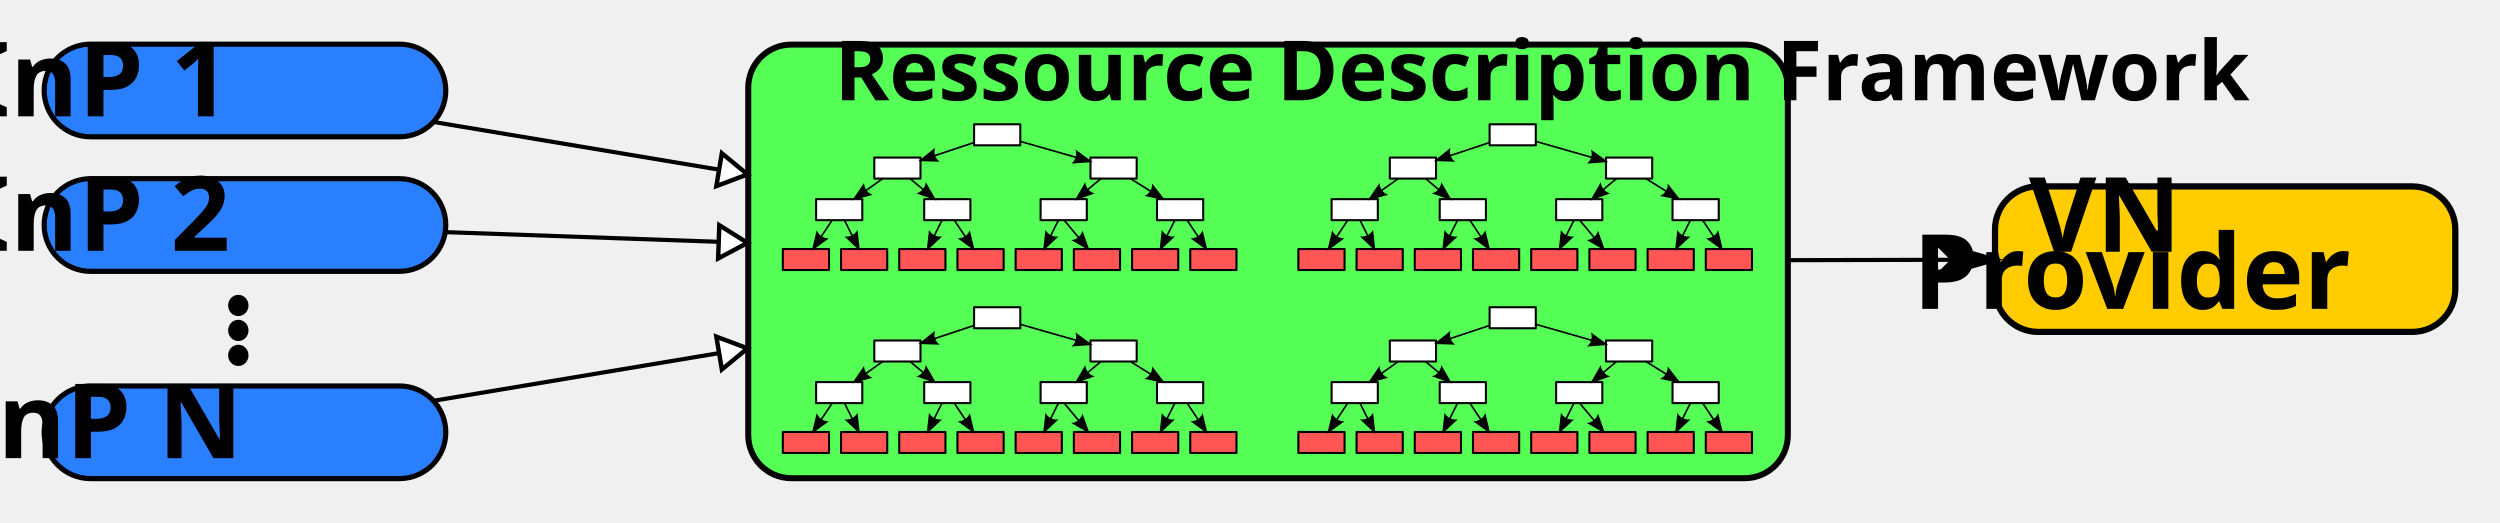
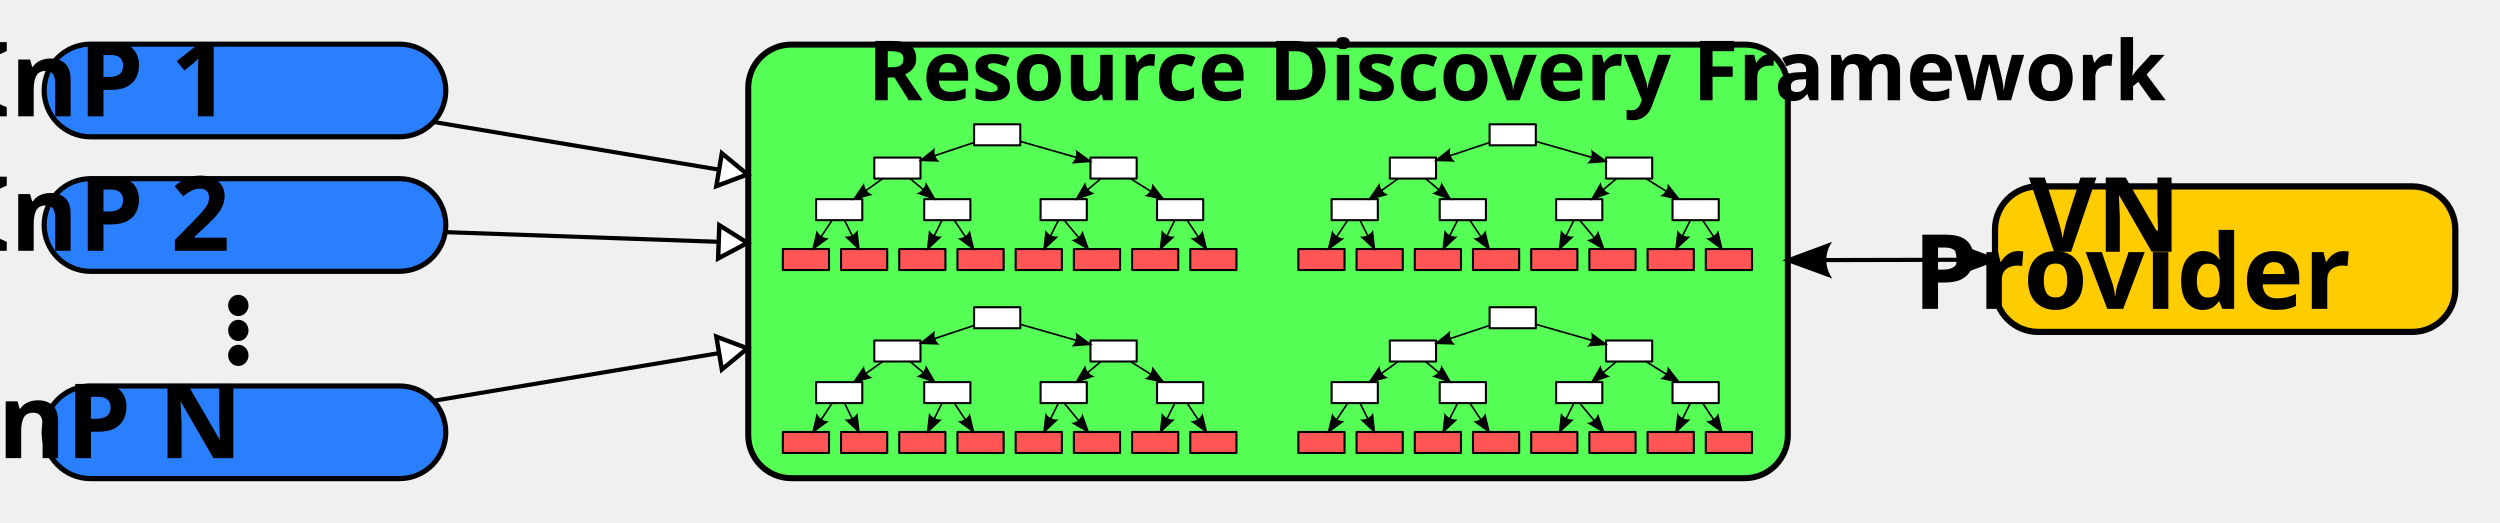
<svg xmlns="http://www.w3.org/2000/svg" width="601.321" height="125.739" id="svg2" version="1.1">
  <defs id="defs4">
+     <marker orient="auto" refY="0.0" refX="0.0" id="Arrow2Lstart" style="overflow:visible">
+       <path id="path4916" style="font-size:12.0;fill-rule:evenodd;stroke-width:0.625;stroke-linejoin:round" d="M 8.719,4.034 L -2.207,0.016 L 8.719,-4.002 C 6.973,-1.63 6.983,1.616 8.719,4.034 z " transform="scale(1.1) translate(1,0)" />
+     </marker>
    <marker orient="auto" refY="0" refX="0" id="Arrow1Lstart" style="overflow:visible">
      <path id="path4013" d="M 0,0 5,-5 -12.5,0 5,5 0,0 z" style="fill-rule:evenodd;stroke:#000000;stroke-width:1pt;marker-start:none" transform="matrix(0.8,0,0,0.8,10,0)" />
    </marker>
    <marker orient="auto" refY="0" refX="0" id="EmptyTriangleOutL" style="overflow:visible">
      <path id="path4174" d="m 5.77,0 -8.65,5 0,-10 8.65,5 z" style="fill:#ffffff;fill-rule:evenodd;stroke:#000000;stroke-width:1pt;marker-start:none" transform="matrix(0.8,0,0,0.8,-4.8,0)" />
    </marker>
    <marker orient="auto" refY="0" refX="0" id="EmptyDiamondL" style="overflow:visible">
      <path id="path4120" d="M 0,-7.071 -7.071,0 0,7.071 7.071,0 0,-7.071 z" style="fill:#ffffff;fill-rule:evenodd;stroke:#000000;stroke-width:1pt;marker-start:none" transform="scale(0.8,0.8)" />
    </marker>
    <marker orient="auto" refY="0" refX="0" id="Arrow2Lend" style="overflow:visible">
      <path id="path4034" style="font-size:12px;fill-rule:evenodd;stroke-width:0.625;stroke-linejoin:round" d="M 8.719,4.034 -2.207,0.016 8.719,-4.002 c -1.745,2.372 -1.735,5.617 -6e-7,8.035 z" transform="matrix(-1.1,0,0,-1.1,-1.1,0)" />
    </marker>
  </defs>
  <g id="layer1" transform="translate(5,-18.81419)">
    <g id="g2991" transform="translate(-9.309248,0)">
      <rect ry="11.141" y="29.435" x="14.93" height="22.283" width="96.604" id="rect2985" style="fill:#2a7fff;fill-opacity:1;stroke:#000000;stroke-width:1.242;stroke-linejoin:round;stroke-miterlimit:4;stroke-opacity:1;stroke-dasharray:none;stroke-dashoffset:0" />
      <text id="text2987" y="46.791" x="64.742" style="font-size:40px;font-style:normal;font-variant:normal;font-weight:bold;font-stretch:normal;text-align:center;line-height:125%;letter-spacing:0px;word-spacing:0px;text-anchor:middle;fill:#000000;fill-opacity:1;stroke:none;font-family:Adobe Arabic;-inkscape-font-specification:Adobe Arabic Bold" xml:space="preserve">
        <tspan style="font-size:25px" y="46.791" x="64.742" id="tspan2989">InP 1</tspan>
      </text>
    </g>
    <g transform="translate(-9.309248,32.35714)" id="g2991-1">
      <rect ry="11.141" y="29.435" x="14.93" height="22.283" width="96.604" id="rect2985-7" style="fill:#2a7fff;fill-opacity:1;stroke:#000000;stroke-width:1.242;stroke-linejoin:round;stroke-miterlimit:4;stroke-opacity:1;stroke-dasharray:none;stroke-dashoffset:0" />
      <text id="text2987-4" y="46.791" x="64.742" style="font-size:40px;font-style:normal;font-variant:normal;font-weight:bold;font-stretch:normal;text-align:center;line-height:125%;letter-spacing:0px;word-spacing:0px;text-anchor:middle;fill:#000000;fill-opacity:1;stroke:none;font-family:Adobe Arabic;-inkscape-font-specification:Adobe Arabic Bold" xml:space="preserve">
        <tspan style="font-size:25px" y="46.791" x="64.742" id="tspan2989-0">InP 2</tspan>
      </text>
    </g>
    <g transform="translate(-9.309248,82.21429)" id="g2991-9">
      <rect ry="11.141" y="29.435" x="14.93" height="22.283" width="96.604" id="rect2985-4" style="fill:#2a7fff;fill-opacity:1;stroke:#000000;stroke-width:1.242;stroke-linejoin:round;stroke-miterlimit:4;stroke-opacity:1;stroke-dasharray:none;stroke-dashoffset:0" />
      <text id="text2987-8" y="46.791" x="64.742" style="font-size:40px;font-style:normal;font-variant:normal;font-weight:bold;font-stretch:normal;text-align:center;line-height:125%;letter-spacing:0px;word-spacing:0px;text-anchor:middle;fill:#000000;fill-opacity:1;stroke:none;font-family:Adobe Arabic;-inkscape-font-specification:Adobe Arabic Bold" xml:space="preserve">
        <tspan style="font-size:25px" y="46.791" x="64.742" id="tspan2989-8">InP N</tspan>
      </text>
    </g>
    <path style="fill:#000000;fill-opacity:1;stroke:#000000;stroke-width:1.5;stroke-linejoin:round;stroke-miterlimit:4;stroke-opacity:1;stroke-dasharray:none;stroke-dashoffset:0" id="path3036" d="m 159.286,100.219 c 0,1.972 -2.079,3.571 -4.643,3.571 -2.564,0 -4.643,-1.599 -4.643,-3.571 0,-1.972 2.079,-3.571 4.643,-3.571 2.564,0 4.643,1.599 4.643,3.571 z" transform="matrix(0.4547117,0,0,0.5911253,-17.99686,33.04516)" />
    <path transform="matrix(0.4547117,0,0,0.5911253,-17.99686,39.04516)" d="m 159.286,100.219 c 0,1.972 -2.079,3.571 -4.643,3.571 -2.564,0 -4.643,-1.599 -4.643,-3.571 0,-1.972 2.079,-3.571 4.643,-3.571 2.564,0 4.643,1.599 4.643,3.571 z" id="path3056" style="fill:#000000;fill-opacity:1;stroke:#000000;stroke-width:1.5;stroke-linejoin:round;stroke-miterlimit:4;stroke-opacity:1;stroke-dasharray:none;stroke-dashoffset:0" />
    <path style="fill:#000000;fill-opacity:1;stroke:#000000;stroke-width:1.5;stroke-linejoin:round;stroke-miterlimit:4;stroke-opacity:1;stroke-dasharray:none;stroke-dashoffset:0" id="path3058" d="m 159.286,100.219 c 0,1.972 -2.079,3.571 -4.643,3.571 -2.564,0 -4.643,-1.599 -4.643,-3.571 0,-1.972 2.079,-3.571 4.643,-3.571 2.564,0 4.643,1.599 4.643,3.571 z" transform="matrix(0.4547117,0,0,0.5911253,-17.99686,45.04516)" />
    <rect style="fill:#55ff55;fill-opacity:1;stroke:#000000;stroke-width:1.447;stroke-linejoin:round;stroke-miterlimit:4;stroke-opacity:1;stroke-dasharray:none;stroke-dashoffset:0" id="rect3090" width="250.053" height="104.292" x="174.973" y="29.538" ry="10.361" />
    <path style="fill:none;stroke:#000000;stroke-width:1px;stroke-linecap:butt;stroke-linejoin:miter;stroke-opacity:1;marker-end:url(#EmptyTriangleOutL);display:inline" d="M 99.268,48.151 174.973,60.798" id="path3124" />
    <path style="fill:none;stroke:#000000;stroke-width:1px;stroke-linecap:butt;stroke-linejoin:miter;stroke-opacity:1;marker-end:url(#EmptyTriangleOutL);display:inline" d="m 102.095,74.647 72.878,2.591" id="path3126" />
    <rect style="fill:#ffffff;fill-opacity:1;stroke:#000000;stroke-width:0.5;stroke-linejoin:round;stroke-miterlimit:4;stroke-opacity:1;stroke-dasharray:none;stroke-dashoffset:0" id="rect3130" width="11.112" height="5.051" x="229.293" y="48.715" ry="2.525" rx="0" />
    <rect rx="0" ry="2.525" y="56.715" x="205.293" height="5.051" width="11.112" id="rect3936" style="fill:#ffffff;fill-opacity:1;stroke:#000000;stroke-width:0.5;stroke-linejoin:round;stroke-miterlimit:4;stroke-opacity:1;stroke-dasharray:none;stroke-dashoffset:0" />
    <rect style="fill:#ffffff;fill-opacity:1;stroke:#000000;stroke-width:0.5;stroke-linejoin:round;stroke-miterlimit:4;stroke-opacity:1;stroke-dasharray:none;stroke-dashoffset:0" id="rect3938" width="11.112" height="5.051" x="257.293" y="56.715" ry="2.525" rx="0" />
    <rect rx="0" ry="2.525" y="66.715" x="273.293" height="5.051" width="11.112" id="rect3940" style="fill:#ffffff;fill-opacity:1;stroke:#000000;stroke-width:0.5;stroke-linejoin:round;stroke-miterlimit:4;stroke-opacity:1;stroke-dasharray:none;stroke-dashoffset:0" />
    <rect style="fill:#ffffff;fill-opacity:1;stroke:#000000;stroke-width:0.5;stroke-linejoin:round;stroke-miterlimit:4;stroke-opacity:1;stroke-dasharray:none;stroke-dashoffset:0" id="rect3942" width="11.112" height="5.051" x="191.293" y="66.715" ry="2.525" rx="0" />
    <rect rx="0" ry="2.525" y="66.715" x="217.293" height="5.051" width="11.112" id="rect3962" style="fill:#ffffff;fill-opacity:1;stroke:#000000;stroke-width:0.5;stroke-linejoin:round;stroke-miterlimit:4;stroke-opacity:1;stroke-dasharray:none;stroke-dashoffset:0" />
    <rect style="fill:#ffffff;fill-opacity:1;stroke:#000000;stroke-width:0.5;stroke-linejoin:round;stroke-miterlimit:4;stroke-opacity:1;stroke-dasharray:none;stroke-dashoffset:0" id="rect3964" width="11.112" height="5.051" x="245.293" y="66.715" ry="2.525" rx="0" />
    <rect rx="0" ry="2.525" y="78.715" x="183.293" height="5.051" width="11.112" id="rect3966" style="fill:#ff5555;fill-opacity:1;stroke:#000000;stroke-width:0.5;stroke-linejoin:round;stroke-miterlimit:4;stroke-opacity:1;stroke-dasharray:none;stroke-dashoffset:0" />
    <rect style="fill:#ff5555;fill-opacity:1;stroke:#000000;stroke-width:0.5;stroke-linejoin:round;stroke-miterlimit:4;stroke-opacity:1;stroke-dasharray:none;stroke-dashoffset:0" id="rect3968" width="11.112" height="5.051" x="197.293" y="78.715" ry="2.525" rx="0" />
    <rect rx="0" ry="2.525" y="78.715" x="211.293" height="5.051" width="11.112" id="rect3970" style="fill:#ff5555;fill-opacity:1;stroke:#000000;stroke-width:0.5;stroke-linejoin:round;stroke-miterlimit:4;stroke-opacity:1;stroke-dasharray:none;stroke-dashoffset:0" />
    <rect style="fill:#ff5555;fill-opacity:1;stroke:#000000;stroke-width:0.5;stroke-linejoin:round;stroke-miterlimit:4;stroke-opacity:1;stroke-dasharray:none;stroke-dashoffset:0" id="rect3972" width="11.112" height="5.051" x="225.293" y="78.715" ry="2.525" rx="0" />
    <rect rx="0" ry="2.525" y="78.715" x="239.293" height="5.051" width="11.112" id="rect3974" style="fill:#ff5555;fill-opacity:1;stroke:#000000;stroke-width:0.5;stroke-linejoin:round;stroke-miterlimit:4;stroke-opacity:1;stroke-dasharray:none;stroke-dashoffset:0" />
    <rect style="fill:#ff5555;fill-opacity:1;stroke:#000000;stroke-width:0.5;stroke-linejoin:round;stroke-miterlimit:4;stroke-opacity:1;stroke-dasharray:none;stroke-dashoffset:0" id="rect3976" width="11.112" height="5.051" x="253.293" y="78.715" ry="2.525" rx="0" />
    <rect rx="0" ry="2.525" y="78.715" x="267.293" height="5.051" width="11.112" id="rect3978" style="fill:#ff5555;fill-opacity:1;stroke:#000000;stroke-width:0.5;stroke-linejoin:round;stroke-miterlimit:4;stroke-opacity:1;stroke-dasharray:none;stroke-dashoffset:0" />
    <rect style="fill:#ff5555;fill-opacity:1;stroke:#000000;stroke-width:0.5;stroke-linejoin:round;stroke-miterlimit:4;stroke-opacity:1;stroke-dasharray:none;stroke-dashoffset:0" id="rect3980" width="11.112" height="5.051" x="281.293" y="78.715" ry="2.525" rx="0" />
    <path style="fill:none;stroke:#000000;stroke-width:0.4;stroke-linecap:butt;stroke-linejoin:miter;stroke-miterlimit:4;stroke-opacity:1;stroke-dasharray:none;marker-end:url(#Arrow2Lend)" d="m 229.293,53.092 -12.888,4.296" id="path3982" />
    <path style="fill:none;stroke:#000000;stroke-width:0.4;stroke-linecap:butt;stroke-linejoin:miter;stroke-miterlimit:4;stroke-opacity:1;stroke-dasharray:none;marker-end:url(#Arrow2Lend)" d="m 240.405,52.827 16.888,4.825" id="path3984" />
    <path style="fill:none;stroke:#000000;stroke-width:0.4;stroke-linecap:butt;stroke-linejoin:miter;stroke-miterlimit:4;stroke-opacity:1;stroke-dasharray:none;marker-end:url(#Arrow2Lend)" d="m 207.314,61.765 -6.929,4.949" id="path3986" />
    <path style="fill:none;stroke:#000000;stroke-width:0.4;stroke-linecap:butt;stroke-linejoin:miter;stroke-miterlimit:4;stroke-opacity:1;stroke-dasharray:none;marker-end:url(#Arrow2Lend)" d="m 213.879,61.765 5.939,4.949" id="path3988" />
    <path style="fill:none;stroke:#000000;stroke-width:0.4;stroke-linecap:butt;stroke-linejoin:miter;stroke-miterlimit:4;stroke-opacity:1;stroke-dasharray:none;marker-end:url(#Arrow2Lend)" d="m 195.165,71.765 -4.633,6.949" id="path3990" />
    <path style="fill:none;stroke:#000000;stroke-width:0.4;stroke-linecap:butt;stroke-linejoin:miter;stroke-miterlimit:4;stroke-opacity:1;stroke-dasharray:none;marker-end:url(#Arrow2Lend)" d="m 198.112,71.765 3.475,6.949" id="path3992" />
    <path style="fill:none;stroke:#000000;stroke-width:0.4;stroke-linecap:butt;stroke-linejoin:miter;stroke-miterlimit:4;stroke-opacity:1;stroke-dasharray:none;marker-end:url(#Arrow2Lend)" d="m 221.586,71.765 -3.475,6.949" id="path3994" />
    <path style="fill:none;stroke:#000000;stroke-width:0.4;stroke-linecap:butt;stroke-linejoin:miter;stroke-miterlimit:4;stroke-opacity:1;stroke-dasharray:none;marker-end:url(#Arrow2Lend)" d="m 224.533,71.765 4.633,6.949" id="path3996" />
    <path style="fill:none;stroke:#000000;stroke-width:0.4;stroke-linecap:butt;stroke-linejoin:miter;stroke-miterlimit:4;stroke-opacity:1;stroke-dasharray:none;marker-end:url(#Arrow2Lend)" d="m 259.819,61.765 -5.939,4.949" id="path3998" />
    <path style="fill:none;stroke:#000000;stroke-width:0.4;stroke-linecap:butt;stroke-linejoin:miter;stroke-miterlimit:4;stroke-opacity:1;stroke-dasharray:none;marker-end:url(#Arrow2Lend)" d="m 266.89,61.765 7.919,4.949" id="path4000" />
    <path style="fill:none;stroke:#000000;stroke-width:0.4;stroke-linecap:butt;stroke-linejoin:miter;stroke-miterlimit:4;stroke-opacity:1;stroke-dasharray:none;marker-end:url(#Arrow2Lend)" d="m 249.586,71.765 -3.475,6.949" id="path4002" />
    <path style="fill:none;stroke:#000000;stroke-width:0.4;stroke-linecap:butt;stroke-linejoin:miter;stroke-miterlimit:4;stroke-opacity:1;stroke-dasharray:none;marker-end:url(#Arrow2Lend)" d="m 250.954,71.765 5.791,6.949" id="path4004" />
    <path style="fill:none;stroke:#000000;stroke-width:0.4;stroke-linecap:butt;stroke-linejoin:miter;stroke-miterlimit:4;stroke-opacity:1;stroke-dasharray:none;marker-end:url(#Arrow2Lend)" d="m 277.586,71.765 -3.475,6.949" id="path4006" />
    <path style="fill:none;stroke:#000000;stroke-width:0.4;stroke-linecap:butt;stroke-linejoin:miter;stroke-miterlimit:4;stroke-opacity:1;stroke-dasharray:none;marker-end:url(#Arrow2Lend)" d="m 280.533,71.765 4.633,6.949" id="path4008" />
    <rect rx="0" ry="2.525" y="92.715" x="229.293" height="5.051" width="11.112" id="rect4514" style="fill:#ffffff;fill-opacity:1;stroke:#000000;stroke-width:0.5;stroke-linejoin:round;stroke-miterlimit:4;stroke-opacity:1;stroke-dasharray:none;stroke-dashoffset:0" />
    <rect style="fill:#ffffff;fill-opacity:1;stroke:#000000;stroke-width:0.5;stroke-linejoin:round;stroke-miterlimit:4;stroke-opacity:1;stroke-dasharray:none;stroke-dashoffset:0" id="rect4516" width="11.112" height="5.051" x="205.293" y="100.715" ry="2.525" rx="0" />
    <rect rx="0" ry="2.525" y="100.715" x="257.293" height="5.051" width="11.112" id="rect4518" style="fill:#ffffff;fill-opacity:1;stroke:#000000;stroke-width:0.5;stroke-linejoin:round;stroke-miterlimit:4;stroke-opacity:1;stroke-dasharray:none;stroke-dashoffset:0" />
    <rect style="fill:#ffffff;fill-opacity:1;stroke:#000000;stroke-width:0.5;stroke-linejoin:round;stroke-miterlimit:4;stroke-opacity:1;stroke-dasharray:none;stroke-dashoffset:0" id="rect4520" width="11.112" height="5.051" x="273.293" y="110.715" ry="2.525" rx="0" />
    <rect rx="0" ry="2.525" y="110.715" x="191.293" height="5.051" width="11.112" id="rect4522" style="fill:#ffffff;fill-opacity:1;stroke:#000000;stroke-width:0.5;stroke-linejoin:round;stroke-miterlimit:4;stroke-opacity:1;stroke-dasharray:none;stroke-dashoffset:0" />
    <rect style="fill:#ffffff;fill-opacity:1;stroke:#000000;stroke-width:0.5;stroke-linejoin:round;stroke-miterlimit:4;stroke-opacity:1;stroke-dasharray:none;stroke-dashoffset:0" id="rect4524" width="11.112" height="5.051" x="217.293" y="110.715" ry="2.525" rx="0" />
    <rect rx="0" ry="2.525" y="110.715" x="245.293" height="5.051" width="11.112" id="rect4526" style="fill:#ffffff;fill-opacity:1;stroke:#000000;stroke-width:0.5;stroke-linejoin:round;stroke-miterlimit:4;stroke-opacity:1;stroke-dasharray:none;stroke-dashoffset:0" />
    <rect style="fill:#ff5555;fill-opacity:1;stroke:#000000;stroke-width:0.5;stroke-linejoin:round;stroke-miterlimit:4;stroke-opacity:1;stroke-dasharray:none;stroke-dashoffset:0" id="rect4528" width="11.112" height="5.051" x="183.293" y="122.715" ry="2.525" rx="0" />
    <rect rx="0" ry="2.525" y="122.715" x="197.293" height="5.051" width="11.112" id="rect4530" style="fill:#ff5555;fill-opacity:1;stroke:#000000;stroke-width:0.5;stroke-linejoin:round;stroke-miterlimit:4;stroke-opacity:1;stroke-dasharray:none;stroke-dashoffset:0" />
    <rect style="fill:#ff5555;fill-opacity:1;stroke:#000000;stroke-width:0.5;stroke-linejoin:round;stroke-miterlimit:4;stroke-opacity:1;stroke-dasharray:none;stroke-dashoffset:0" id="rect4532" width="11.112" height="5.051" x="211.293" y="122.715" ry="2.525" rx="0" />
    <rect rx="0" ry="2.525" y="122.715" x="225.293" height="5.051" width="11.112" id="rect4534" style="fill:#ff5555;fill-opacity:1;stroke:#000000;stroke-width:0.5;stroke-linejoin:round;stroke-miterlimit:4;stroke-opacity:1;stroke-dasharray:none;stroke-dashoffset:0" />
    <rect style="fill:#ff5555;fill-opacity:1;stroke:#000000;stroke-width:0.5;stroke-linejoin:round;stroke-miterlimit:4;stroke-opacity:1;stroke-dasharray:none;stroke-dashoffset:0" id="rect4536" width="11.112" height="5.051" x="239.293" y="122.715" ry="2.525" rx="0" />
    <rect rx="0" ry="2.525" y="122.715" x="253.293" height="5.051" width="11.112" id="rect4538" style="fill:#ff5555;fill-opacity:1;stroke:#000000;stroke-width:0.5;stroke-linejoin:round;stroke-miterlimit:4;stroke-opacity:1;stroke-dasharray:none;stroke-dashoffset:0" />
    <rect style="fill:#ff5555;fill-opacity:1;stroke:#000000;stroke-width:0.5;stroke-linejoin:round;stroke-miterlimit:4;stroke-opacity:1;stroke-dasharray:none;stroke-dashoffset:0" id="rect4540" width="11.112" height="5.051" x="267.293" y="122.715" ry="2.525" rx="0" />
    <rect rx="0" ry="2.525" y="122.715" x="281.293" height="5.051" width="11.112" id="rect4542" style="fill:#ff5555;fill-opacity:1;stroke:#000000;stroke-width:0.5;stroke-linejoin:round;stroke-miterlimit:4;stroke-opacity:1;stroke-dasharray:none;stroke-dashoffset:0" />
    <path id="path4544" d="m 229.293,97.092 -12.888,4.296" style="fill:none;stroke:#000000;stroke-width:0.4;stroke-linecap:butt;stroke-linejoin:miter;stroke-miterlimit:4;stroke-opacity:1;stroke-dasharray:none;marker-end:url(#Arrow2Lend)" />
    <path id="path4546" d="m 240.405,96.827 16.888,4.825" style="fill:none;stroke:#000000;stroke-width:0.4;stroke-linecap:butt;stroke-linejoin:miter;stroke-miterlimit:4;stroke-opacity:1;stroke-dasharray:none;marker-end:url(#Arrow2Lend)" />
    <path id="path4548" d="m 207.314,105.765 -6.929,4.949" style="fill:none;stroke:#000000;stroke-width:0.4;stroke-linecap:butt;stroke-linejoin:miter;stroke-miterlimit:4;stroke-opacity:1;stroke-dasharray:none;marker-end:url(#Arrow2Lend)" />
    <path id="path4550" d="m 213.879,105.765 5.939,4.949" style="fill:none;stroke:#000000;stroke-width:0.4;stroke-linecap:butt;stroke-linejoin:miter;stroke-miterlimit:4;stroke-opacity:1;stroke-dasharray:none;marker-end:url(#Arrow2Lend)" />
    <path id="path4552" d="m 195.165,115.765 -4.633,6.949" style="fill:none;stroke:#000000;stroke-width:0.4;stroke-linecap:butt;stroke-linejoin:miter;stroke-miterlimit:4;stroke-opacity:1;stroke-dasharray:none;marker-end:url(#Arrow2Lend)" />
    <path id="path4554" d="m 198.112,115.765 3.475,6.949" style="fill:none;stroke:#000000;stroke-width:0.4;stroke-linecap:butt;stroke-linejoin:miter;stroke-miterlimit:4;stroke-opacity:1;stroke-dasharray:none;marker-end:url(#Arrow2Lend)" />
    <path id="path4556" d="m 221.586,115.765 -3.475,6.949" style="fill:none;stroke:#000000;stroke-width:0.4;stroke-linecap:butt;stroke-linejoin:miter;stroke-miterlimit:4;stroke-opacity:1;stroke-dasharray:none;marker-end:url(#Arrow2Lend)" />
    <path id="path4558" d="m 224.533,115.765 4.633,6.949" style="fill:none;stroke:#000000;stroke-width:0.4;stroke-linecap:butt;stroke-linejoin:miter;stroke-miterlimit:4;stroke-opacity:1;stroke-dasharray:none;marker-end:url(#Arrow2Lend)" />
    <path id="path4560" d="m 259.819,105.765 -5.939,4.949" style="fill:none;stroke:#000000;stroke-width:0.4;stroke-linecap:butt;stroke-linejoin:miter;stroke-miterlimit:4;stroke-opacity:1;stroke-dasharray:none;marker-end:url(#Arrow2Lend)" />
    <path id="path4562" d="m 266.89,105.765 7.919,4.949" style="fill:none;stroke:#000000;stroke-width:0.4;stroke-linecap:butt;stroke-linejoin:miter;stroke-miterlimit:4;stroke-opacity:1;stroke-dasharray:none;marker-end:url(#Arrow2Lend)" />
    <path id="path4564" d="m 249.586,115.765 -3.475,6.949" style="fill:none;stroke:#000000;stroke-width:0.4;stroke-linecap:butt;stroke-linejoin:miter;stroke-miterlimit:4;stroke-opacity:1;stroke-dasharray:none;marker-end:url(#Arrow2Lend)" />
    <path id="path4566" d="m 250.954,115.765 5.791,6.949" style="fill:none;stroke:#000000;stroke-width:0.4;stroke-linecap:butt;stroke-linejoin:miter;stroke-miterlimit:4;stroke-opacity:1;stroke-dasharray:none;marker-end:url(#Arrow2Lend)" />
    <path id="path4568" d="m 277.586,115.765 -3.475,6.949" style="fill:none;stroke:#000000;stroke-width:0.4;stroke-linecap:butt;stroke-linejoin:miter;stroke-miterlimit:4;stroke-opacity:1;stroke-dasharray:none;marker-end:url(#Arrow2Lend)" />
    <path id="path4570" d="m 280.533,115.765 4.633,6.949" style="fill:none;stroke:#000000;stroke-width:0.4;stroke-linecap:butt;stroke-linejoin:miter;stroke-miterlimit:4;stroke-opacity:1;stroke-dasharray:none;marker-end:url(#Arrow2Lend)" />
    <rect style="fill:#ffffff;fill-opacity:1;stroke:#000000;stroke-width:0.5;stroke-linejoin:round;stroke-miterlimit:4;stroke-opacity:1;stroke-dasharray:none;stroke-dashoffset:0" id="rect4574" width="11.112" height="5.051" x="353.293" y="92.715" ry="2.525" rx="0" />
    <rect rx="0" ry="2.525" y="100.715" x="329.293" height="5.051" width="11.112" id="rect4576" style="fill:#ffffff;fill-opacity:1;stroke:#000000;stroke-width:0.5;stroke-linejoin:round;stroke-miterlimit:4;stroke-opacity:1;stroke-dasharray:none;stroke-dashoffset:0" />
    <rect style="fill:#ffffff;fill-opacity:1;stroke:#000000;stroke-width:0.5;stroke-linejoin:round;stroke-miterlimit:4;stroke-opacity:1;stroke-dasharray:none;stroke-dashoffset:0" id="rect4578" width="11.112" height="5.051" x="381.293" y="100.715" ry="2.525" rx="0" />
    <rect rx="0" ry="2.525" y="110.715" x="397.293" height="5.051" width="11.112" id="rect4580" style="fill:#ffffff;fill-opacity:1;stroke:#000000;stroke-width:0.5;stroke-linejoin:round;stroke-miterlimit:4;stroke-opacity:1;stroke-dasharray:none;stroke-dashoffset:0" />
    <rect style="fill:#ffffff;fill-opacity:1;stroke:#000000;stroke-width:0.5;stroke-linejoin:round;stroke-miterlimit:4;stroke-opacity:1;stroke-dasharray:none;stroke-dashoffset:0" id="rect4582" width="11.112" height="5.051" x="315.293" y="110.715" ry="2.525" rx="0" />
    <rect rx="0" ry="2.525" y="110.715" x="341.293" height="5.051" width="11.112" id="rect4584" style="fill:#ffffff;fill-opacity:1;stroke:#000000;stroke-width:0.5;stroke-linejoin:round;stroke-miterlimit:4;stroke-opacity:1;stroke-dasharray:none;stroke-dashoffset:0" />
    <rect style="fill:#ffffff;fill-opacity:1;stroke:#000000;stroke-width:0.5;stroke-linejoin:round;stroke-miterlimit:4;stroke-opacity:1;stroke-dasharray:none;stroke-dashoffset:0" id="rect4586" width="11.112" height="5.051" x="369.293" y="110.715" ry="2.525" rx="0" />
    <rect rx="0" ry="2.525" y="122.715" x="307.293" height="5.051" width="11.112" id="rect4588" style="fill:#ff5555;fill-opacity:1;stroke:#000000;stroke-width:0.5;stroke-linejoin:round;stroke-miterlimit:4;stroke-opacity:1;stroke-dasharray:none;stroke-dashoffset:0" />
    <rect style="fill:#ff5555;fill-opacity:1;stroke:#000000;stroke-width:0.5;stroke-linejoin:round;stroke-miterlimit:4;stroke-opacity:1;stroke-dasharray:none;stroke-dashoffset:0" id="rect4590" width="11.112" height="5.051" x="321.293" y="122.715" ry="2.525" rx="0" />
    <rect rx="0" ry="2.525" y="122.715" x="335.293" height="5.051" width="11.112" id="rect4592" style="fill:#ff5555;fill-opacity:1;stroke:#000000;stroke-width:0.5;stroke-linejoin:round;stroke-miterlimit:4;stroke-opacity:1;stroke-dasharray:none;stroke-dashoffset:0" />
    <rect style="fill:#ff5555;fill-opacity:1;stroke:#000000;stroke-width:0.5;stroke-linejoin:round;stroke-miterlimit:4;stroke-opacity:1;stroke-dasharray:none;stroke-dashoffset:0" id="rect4594" width="11.112" height="5.051" x="349.293" y="122.715" ry="2.525" rx="0" />
    <rect rx="0" ry="2.525" y="122.715" x="363.293" height="5.051" width="11.112" id="rect4596" style="fill:#ff5555;fill-opacity:1;stroke:#000000;stroke-width:0.5;stroke-linejoin:round;stroke-miterlimit:4;stroke-opacity:1;stroke-dasharray:none;stroke-dashoffset:0" />
    <rect style="fill:#ff5555;fill-opacity:1;stroke:#000000;stroke-width:0.5;stroke-linejoin:round;stroke-miterlimit:4;stroke-opacity:1;stroke-dasharray:none;stroke-dashoffset:0" id="rect4598" width="11.112" height="5.051" x="377.293" y="122.715" ry="2.525" rx="0" />
    <rect rx="0" ry="2.525" y="122.715" x="391.293" height="5.051" width="11.112" id="rect4600" style="fill:#ff5555;fill-opacity:1;stroke:#000000;stroke-width:0.5;stroke-linejoin:round;stroke-miterlimit:4;stroke-opacity:1;stroke-dasharray:none;stroke-dashoffset:0" />
    <rect style="fill:#ff5555;fill-opacity:1;stroke:#000000;stroke-width:0.5;stroke-linejoin:round;stroke-miterlimit:4;stroke-opacity:1;stroke-dasharray:none;stroke-dashoffset:0" id="rect4602" width="11.112" height="5.051" x="405.293" y="122.715" ry="2.525" rx="0" />
    <path style="fill:none;stroke:#000000;stroke-width:0.4;stroke-linecap:butt;stroke-linejoin:miter;stroke-miterlimit:4;stroke-opacity:1;stroke-dasharray:none;marker-end:url(#Arrow2Lend)" d="m 353.293,97.092 -12.888,4.296" id="path4604" />
    <path style="fill:none;stroke:#000000;stroke-width:0.4;stroke-linecap:butt;stroke-linejoin:miter;stroke-miterlimit:4;stroke-opacity:1;stroke-dasharray:none;marker-end:url(#Arrow2Lend)" d="m 364.405,96.827 16.888,4.825" id="path4606" />
    <path style="fill:none;stroke:#000000;stroke-width:0.4;stroke-linecap:butt;stroke-linejoin:miter;stroke-miterlimit:4;stroke-opacity:1;stroke-dasharray:none;marker-end:url(#Arrow2Lend)" d="m 331.313,105.765 -6.929,4.949" id="path4608" />
    <path style="fill:none;stroke:#000000;stroke-width:0.4;stroke-linecap:butt;stroke-linejoin:miter;stroke-miterlimit:4;stroke-opacity:1;stroke-dasharray:none;marker-end:url(#Arrow2Lend)" d="m 337.879,105.765 5.939,4.949" id="path4610" />
    <path style="fill:none;stroke:#000000;stroke-width:0.4;stroke-linecap:butt;stroke-linejoin:miter;stroke-miterlimit:4;stroke-opacity:1;stroke-dasharray:none;marker-end:url(#Arrow2Lend)" d="m 319.165,115.765 -4.633,6.949" id="path4612" />
    <path style="fill:none;stroke:#000000;stroke-width:0.4;stroke-linecap:butt;stroke-linejoin:miter;stroke-miterlimit:4;stroke-opacity:1;stroke-dasharray:none;marker-end:url(#Arrow2Lend)" d="m 322.112,115.765 3.475,6.949" id="path4614" />
    <path style="fill:none;stroke:#000000;stroke-width:0.4;stroke-linecap:butt;stroke-linejoin:miter;stroke-miterlimit:4;stroke-opacity:1;stroke-dasharray:none;marker-end:url(#Arrow2Lend)" d="m 345.586,115.765 -3.475,6.949" id="path4616" />
    <path style="fill:none;stroke:#000000;stroke-width:0.4;stroke-linecap:butt;stroke-linejoin:miter;stroke-miterlimit:4;stroke-opacity:1;stroke-dasharray:none;marker-end:url(#Arrow2Lend)" d="m 348.533,115.765 4.633,6.949" id="path4618" />
    <path style="fill:none;stroke:#000000;stroke-width:0.4;stroke-linecap:butt;stroke-linejoin:miter;stroke-miterlimit:4;stroke-opacity:1;stroke-dasharray:none;marker-end:url(#Arrow2Lend)" d="m 383.819,105.765 -5.939,4.949" id="path4620" />
    <path style="fill:none;stroke:#000000;stroke-width:0.4;stroke-linecap:butt;stroke-linejoin:miter;stroke-miterlimit:4;stroke-opacity:1;stroke-dasharray:none;marker-end:url(#Arrow2Lend)" d="m 390.89,105.765 7.919,4.949" id="path4622" />
    <path style="fill:none;stroke:#000000;stroke-width:0.4;stroke-linecap:butt;stroke-linejoin:miter;stroke-miterlimit:4;stroke-opacity:1;stroke-dasharray:none;marker-end:url(#Arrow2Lend)" d="m 373.586,115.765 -3.475,6.949" id="path4624" />
    <path style="fill:none;stroke:#000000;stroke-width:0.4;stroke-linecap:butt;stroke-linejoin:miter;stroke-miterlimit:4;stroke-opacity:1;stroke-dasharray:none;marker-end:url(#Arrow2Lend)" d="m 374.954,115.765 5.791,6.949" id="path4626" />
    <path style="fill:none;stroke:#000000;stroke-width:0.4;stroke-linecap:butt;stroke-linejoin:miter;stroke-miterlimit:4;stroke-opacity:1;stroke-dasharray:none;marker-end:url(#Arrow2Lend)" d="m 401.586,115.765 -3.475,6.949" id="path4628" />
    <path style="fill:none;stroke:#000000;stroke-width:0.4;stroke-linecap:butt;stroke-linejoin:miter;stroke-miterlimit:4;stroke-opacity:1;stroke-dasharray:none;marker-end:url(#Arrow2Lend)" d="m 404.533,115.765 4.633,6.949" id="path4630" />
    <rect rx="0" ry="2.525" y="48.715" x="353.293" height="5.051" width="11.112" id="rect4632" style="fill:#ffffff;fill-opacity:1;stroke:#000000;stroke-width:0.5;stroke-linejoin:round;stroke-miterlimit:4;stroke-opacity:1;stroke-dasharray:none;stroke-dashoffset:0" />
    <rect style="fill:#ffffff;fill-opacity:1;stroke:#000000;stroke-width:0.5;stroke-linejoin:round;stroke-miterlimit:4;stroke-opacity:1;stroke-dasharray:none;stroke-dashoffset:0" id="rect4634" width="11.112" height="5.051" x="329.293" y="56.715" ry="2.525" rx="0" />
    <rect rx="0" ry="2.525" y="56.715" x="381.293" height="5.051" width="11.112" id="rect4636" style="fill:#ffffff;fill-opacity:1;stroke:#000000;stroke-width:0.5;stroke-linejoin:round;stroke-miterlimit:4;stroke-opacity:1;stroke-dasharray:none;stroke-dashoffset:0" />
    <rect style="fill:#ffffff;fill-opacity:1;stroke:#000000;stroke-width:0.5;stroke-linejoin:round;stroke-miterlimit:4;stroke-opacity:1;stroke-dasharray:none;stroke-dashoffset:0" id="rect4638" width="11.112" height="5.051" x="397.293" y="66.715" ry="2.525" rx="0" />
    <rect rx="0" ry="2.525" y="66.715" x="315.293" height="5.051" width="11.112" id="rect4640" style="fill:#ffffff;fill-opacity:1;stroke:#000000;stroke-width:0.5;stroke-linejoin:round;stroke-miterlimit:4;stroke-opacity:1;stroke-dasharray:none;stroke-dashoffset:0" />
    <rect style="fill:#ffffff;fill-opacity:1;stroke:#000000;stroke-width:0.5;stroke-linejoin:round;stroke-miterlimit:4;stroke-opacity:1;stroke-dasharray:none;stroke-dashoffset:0" id="rect4642" width="11.112" height="5.051" x="341.293" y="66.715" ry="2.525" rx="0" />
    <rect rx="0" ry="2.525" y="66.715" x="369.293" height="5.051" width="11.112" id="rect4644" style="fill:#ffffff;fill-opacity:1;stroke:#000000;stroke-width:0.5;stroke-linejoin:round;stroke-miterlimit:4;stroke-opacity:1;stroke-dasharray:none;stroke-dashoffset:0" />
    <rect style="fill:#ff5555;fill-opacity:1;stroke:#000000;stroke-width:0.5;stroke-linejoin:round;stroke-miterlimit:4;stroke-opacity:1;stroke-dasharray:none;stroke-dashoffset:0" id="rect4646" width="11.112" height="5.051" x="307.293" y="78.715" ry="2.525" rx="0" />
    <rect rx="0" ry="2.525" y="78.715" x="321.293" height="5.051" width="11.112" id="rect4648" style="fill:#ff5555;fill-opacity:1;stroke:#000000;stroke-width:0.5;stroke-linejoin:round;stroke-miterlimit:4;stroke-opacity:1;stroke-dasharray:none;stroke-dashoffset:0" />
    <rect style="fill:#ff5555;fill-opacity:1;stroke:#000000;stroke-width:0.5;stroke-linejoin:round;stroke-miterlimit:4;stroke-opacity:1;stroke-dasharray:none;stroke-dashoffset:0" id="rect4650" width="11.112" height="5.051" x="335.293" y="78.715" ry="2.525" rx="0" />
    <rect rx="0" ry="2.525" y="78.715" x="349.293" height="5.051" width="11.112" id="rect4652" style="fill:#ff5555;fill-opacity:1;stroke:#000000;stroke-width:0.5;stroke-linejoin:round;stroke-miterlimit:4;stroke-opacity:1;stroke-dasharray:none;stroke-dashoffset:0" />
    <rect style="fill:#ff5555;fill-opacity:1;stroke:#000000;stroke-width:0.5;stroke-linejoin:round;stroke-miterlimit:4;stroke-opacity:1;stroke-dasharray:none;stroke-dashoffset:0" id="rect4654" width="11.112" height="5.051" x="363.293" y="78.715" ry="2.525" rx="0" />
    <rect rx="0" ry="2.525" y="78.715" x="377.293" height="5.051" width="11.112" id="rect4656" style="fill:#ff5555;fill-opacity:1;stroke:#000000;stroke-width:0.5;stroke-linejoin:round;stroke-miterlimit:4;stroke-opacity:1;stroke-dasharray:none;stroke-dashoffset:0" />
    <rect style="fill:#ff5555;fill-opacity:1;stroke:#000000;stroke-width:0.5;stroke-linejoin:round;stroke-miterlimit:4;stroke-opacity:1;stroke-dasharray:none;stroke-dashoffset:0" id="rect4658" width="11.112" height="5.051" x="391.293" y="78.715" ry="2.525" rx="0" />
    <rect rx="0" ry="2.525" y="78.715" x="405.293" height="5.051" width="11.112" id="rect4660" style="fill:#ff5555;fill-opacity:1;stroke:#000000;stroke-width:0.5;stroke-linejoin:round;stroke-miterlimit:4;stroke-opacity:1;stroke-dasharray:none;stroke-dashoffset:0" />
    <path id="path4662" d="m 353.293,53.092 -12.888,4.296" style="fill:none;stroke:#000000;stroke-width:0.4;stroke-linecap:butt;stroke-linejoin:miter;stroke-miterlimit:4;stroke-opacity:1;stroke-dasharray:none;marker-end:url(#Arrow2Lend)" />
    <path id="path4664" d="m 364.405,52.827 16.888,4.825" style="fill:none;stroke:#000000;stroke-width:0.4;stroke-linecap:butt;stroke-linejoin:miter;stroke-miterlimit:4;stroke-opacity:1;stroke-dasharray:none;marker-end:url(#Arrow2Lend)" />
    <path id="path4666" d="m 331.313,61.765 -6.929,4.949" style="fill:none;stroke:#000000;stroke-width:0.4;stroke-linecap:butt;stroke-linejoin:miter;stroke-miterlimit:4;stroke-opacity:1;stroke-dasharray:none;marker-end:url(#Arrow2Lend)" />
    <path id="path4668" d="m 337.879,61.765 5.939,4.949" style="fill:none;stroke:#000000;stroke-width:0.4;stroke-linecap:butt;stroke-linejoin:miter;stroke-miterlimit:4;stroke-opacity:1;stroke-dasharray:none;marker-end:url(#Arrow2Lend)" />
    <path id="path4670" d="m 319.165,71.765 -4.633,6.949" style="fill:none;stroke:#000000;stroke-width:0.4;stroke-linecap:butt;stroke-linejoin:miter;stroke-miterlimit:4;stroke-opacity:1;stroke-dasharray:none;marker-end:url(#Arrow2Lend)" />
    <path id="path4672" d="m 322.112,71.765 3.475,6.949" style="fill:none;stroke:#000000;stroke-width:0.4;stroke-linecap:butt;stroke-linejoin:miter;stroke-miterlimit:4;stroke-opacity:1;stroke-dasharray:none;marker-end:url(#Arrow2Lend)" />
    <path id="path4674" d="m 345.586,71.765 -3.475,6.949" style="fill:none;stroke:#000000;stroke-width:0.4;stroke-linecap:butt;stroke-linejoin:miter;stroke-miterlimit:4;stroke-opacity:1;stroke-dasharray:none;marker-end:url(#Arrow2Lend)" />
    <path id="path4676" d="m 348.533,71.765 4.633,6.949" style="fill:none;stroke:#000000;stroke-width:0.4;stroke-linecap:butt;stroke-linejoin:miter;stroke-miterlimit:4;stroke-opacity:1;stroke-dasharray:none;marker-end:url(#Arrow2Lend)" />
    <path id="path4678" d="M 383.819,61.765 377.88,66.715" style="fill:none;stroke:#000000;stroke-width:0.4;stroke-linecap:butt;stroke-linejoin:miter;stroke-miterlimit:4;stroke-opacity:1;stroke-dasharray:none;marker-end:url(#Arrow2Lend)" />
    <path id="path4680" d="m 390.89,61.765 7.919,4.949" style="fill:none;stroke:#000000;stroke-width:0.4;stroke-linecap:butt;stroke-linejoin:miter;stroke-miterlimit:4;stroke-opacity:1;stroke-dasharray:none;marker-end:url(#Arrow2Lend)" />
    <path id="path4682" d="m 373.586,71.765 -3.475,6.949" style="fill:none;stroke:#000000;stroke-width:0.4;stroke-linecap:butt;stroke-linejoin:miter;stroke-miterlimit:4;stroke-opacity:1;stroke-dasharray:none;marker-end:url(#Arrow2Lend)" />
    <path id="path4684" d="m 374.954,71.765 5.791,6.949" style="fill:none;stroke:#000000;stroke-width:0.4;stroke-linecap:butt;stroke-linejoin:miter;stroke-miterlimit:4;stroke-opacity:1;stroke-dasharray:none;marker-end:url(#Arrow2Lend)" />
    <path id="path4686" d="m 401.586,71.765 -3.475,6.949" style="fill:none;stroke:#000000;stroke-width:0.4;stroke-linecap:butt;stroke-linejoin:miter;stroke-miterlimit:4;stroke-opacity:1;stroke-dasharray:none;marker-end:url(#Arrow2Lend)" />
    <path id="path4688" d="m 404.533,71.765 4.633,6.949" style="fill:none;stroke:#000000;stroke-width:0.4;stroke-linecap:butt;stroke-linejoin:miter;stroke-miterlimit:4;stroke-opacity:1;stroke-dasharray:none;marker-end:url(#Arrow2Lend)" />
    <path id="path4872" d="M 99.268,115.216 174.973,102.569" style="fill:#aa0000;stroke:#000000;stroke-width:1px;stroke-linecap:butt;stroke-linejoin:miter;stroke-opacity:1;marker-end:url(#EmptyTriangleOutL);display:inline" />
    <g id="g5630">
      <rect ry="10.361" y="63.648" x="474.857" height="35" width="110.714" id="rect5430" style="fill:#ffcc00;fill-opacity:1;stroke:#000000;stroke-width:1.5;stroke-linejoin:round;stroke-miterlimit:4;stroke-opacity:1;stroke-dasharray:none;stroke-dashoffset:0" />
      <text id="text5432" y="79.362" x="530.537" style="font-size:25px;font-style:normal;font-variant:normal;font-weight:bold;font-stretch:normal;text-align:center;line-height:55%;letter-spacing:0px;word-spacing:0px;text-anchor:middle;fill:#000000;fill-opacity:1;stroke:none;font-family:Adobe Arabic;-inkscape-font-specification:Adobe Arabic Bold" xml:space="preserve">
        <tspan y="79.362" x="530.537" id="tspan5434">VN</tspan>
        <tspan id="tspan5436" y="93.112" x="530.537">Provider</tspan>
      </text>
    </g>
-     <path style="fill:none;stroke:#000000;stroke-width:1px;stroke-linecap:butt;stroke-linejoin:miter;stroke-opacity:1;marker-start:url(#Arrow1Lstart)" d="m 474.857,81.277 -49.83,0.116" id="path5438" />
-     <text xml:space="preserve" style="font-size:40px;font-style:normal;font-variant:normal;font-weight:normal;font-stretch:normal;line-height:125%;letter-spacing:0px;word-spacing:0px;fill:#000000;fill-opacity:1;stroke:none;font-family:Adobe Arabic;-inkscape-font-specification:Adobe Arabic" x="195.714" y="42.934" id="text5636">
-       <tspan id="tspan5638" x="195.714" y="42.934" style="font-size:20px;font-weight:bold;fill:#000000;stroke:none;-inkscape-font-specification:Adobe Arabic Bold">Ressource Description Framework</tspan>
+     <path style="fill:none;stroke:#000000;stroke-width:1px;stroke-linecap:butt;stroke-linejoin:miter;stroke-opacity:1;marker-start:url(#Arrow2Lstart);marker-end:url(#Arrow2Lend)" d="m 474.857,81.277 -49.83,0.116" id="path5438" />
+     <text xml:space="preserve" style="font-size:40px;font-style:normal;font-variant:normal;font-weight:normal;font-stretch:normal;line-height:125%;letter-spacing:0px;word-spacing:0px;fill:#000000;fill-opacity:1;stroke:none;font-family:Adobe Arabic;-inkscape-font-specification:Adobe Arabic" x="203.714" y="42.934" id="text5636">
+       <tspan id="tspan5638" x="203.714" y="42.934" style="font-size:20px;font-weight:bold;fill:#000000;stroke:none;-inkscape-font-specification:Adobe Arabic Bold">Resource Discovery Framework</tspan>
    </text>
  </g>
</svg>
